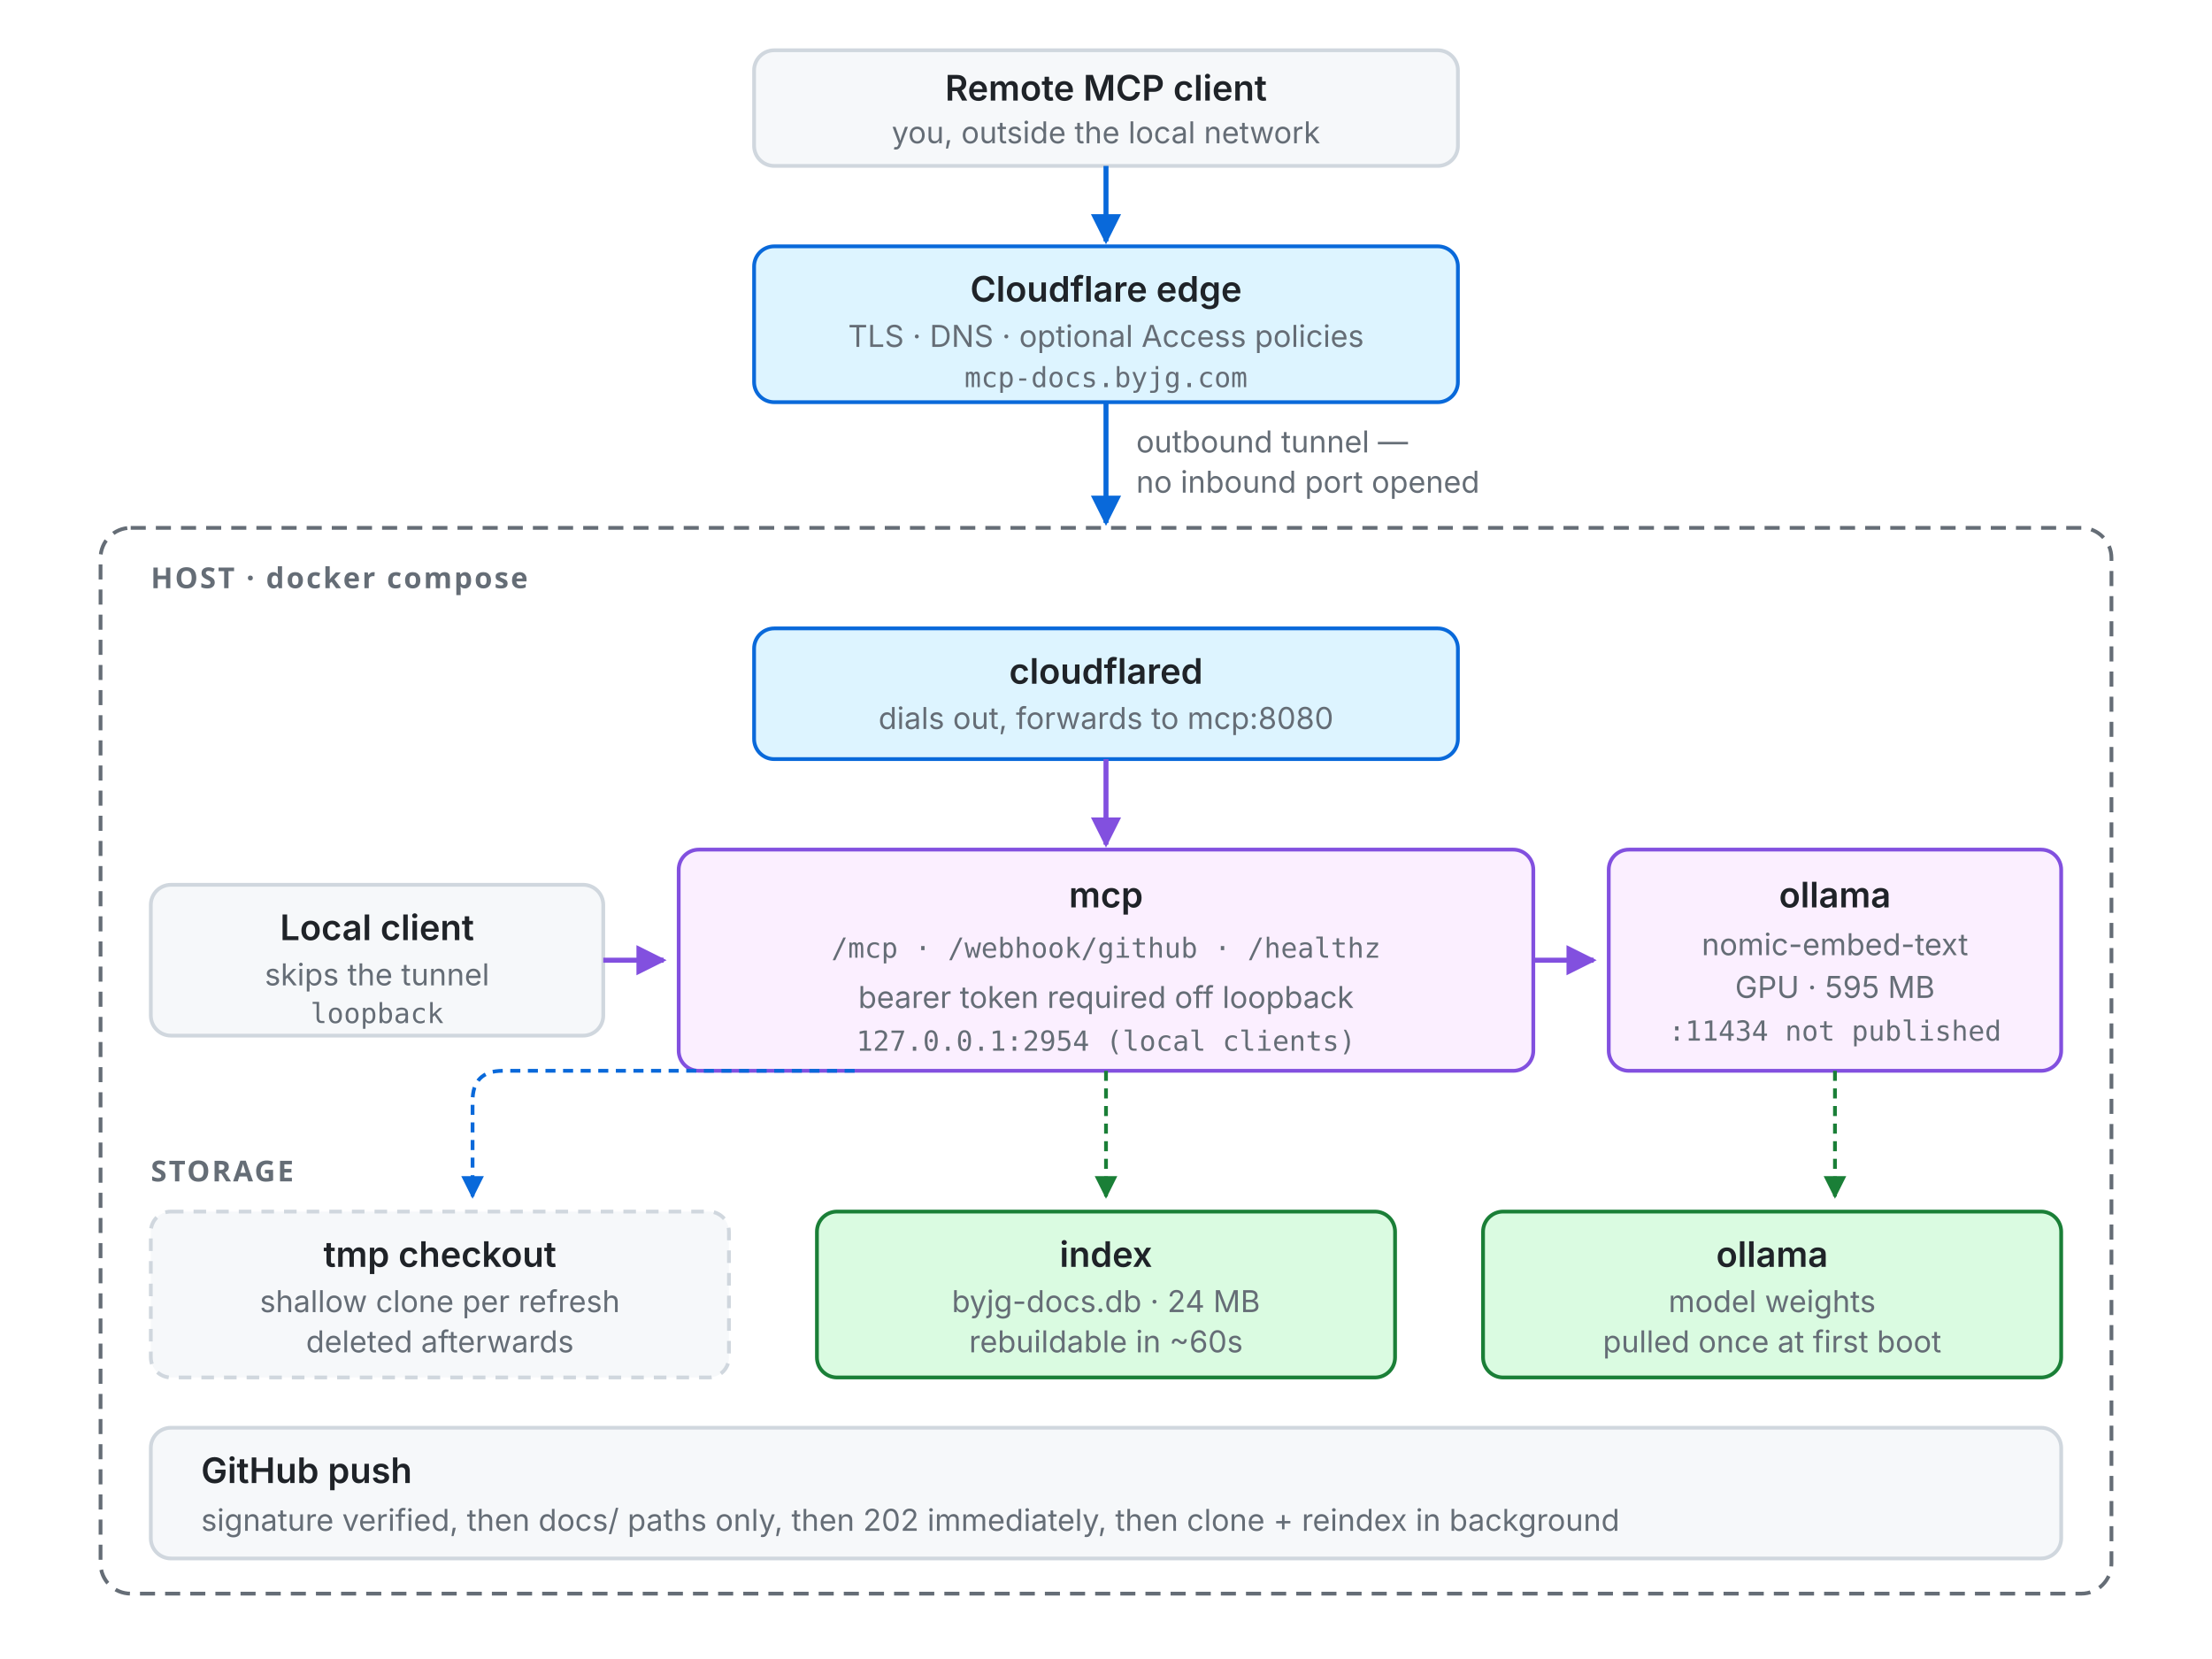
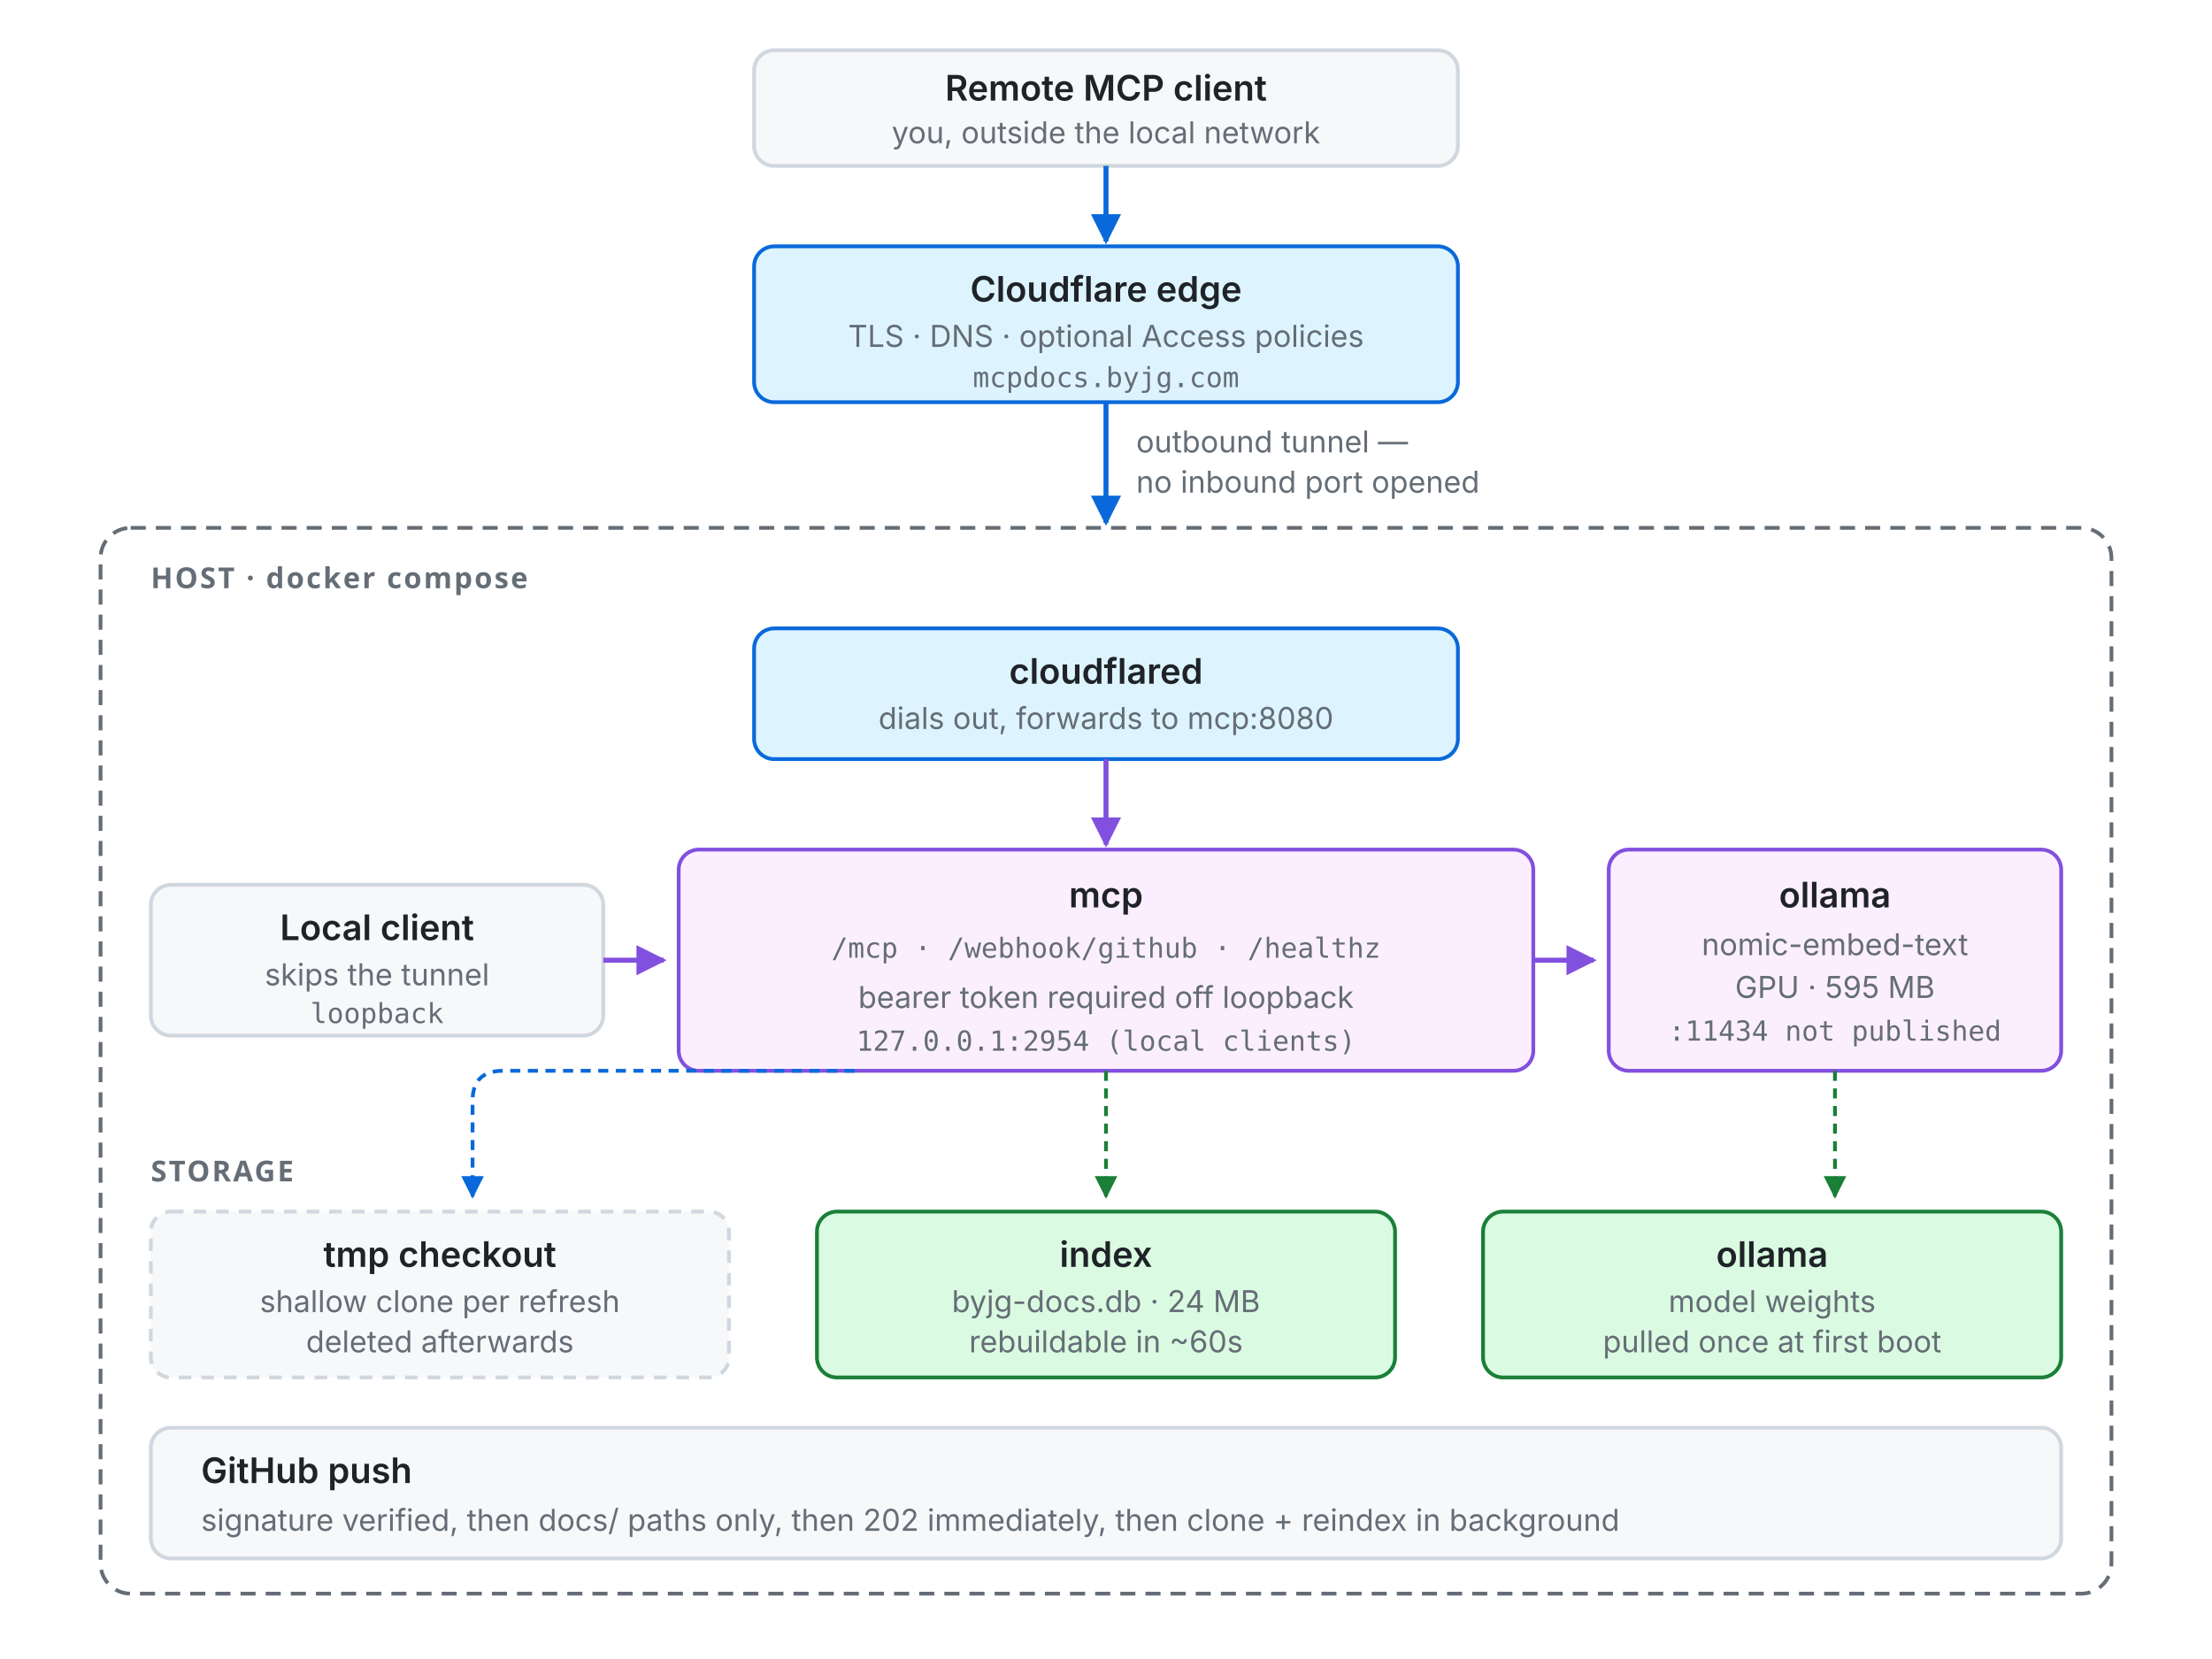
<svg xmlns="http://www.w3.org/2000/svg" viewBox="0 0 880 660" width="880" role="img" aria-label="Infrastructure topology: Cloudflare edge reaches cloudflared through an outbound tunnel; cloudflared reaches the MCP server, which talks to Ollama. Three Docker volumes hold the model, the repo and the index.">
  <style>
    
    
    .bg { fill: #ffffff; }
    .box { fill: #f6f8fa; stroke: #d0d7de; stroke-width: 1.5; rx: 8; }
    .nbox { fill: #ddf4ff; stroke: #0969da; stroke-width: 1.5; rx: 8; }
    .abox { fill: #fbefff; stroke: #8250df; stroke-width: 1.5; rx: 8; }
    .dbox { fill: #dafbe1; stroke: #1a7f37; stroke-width: 1.5; rx: 8; }
    .hostzone { fill: none; stroke: #656d76; stroke-width: 1.5; stroke-dasharray: 6 4; rx: 12; }
    .t  { font: 600 14px system-ui, -apple-system, sans-serif; fill: #1f2328; }
    .s  { font: 12px system-ui, -apple-system, sans-serif; fill: #656d76; }
    .mono { font: 11px ui-monospace, SFMono-Regular, Menlo, monospace; fill: #656d76; }
    .hdr { font: 700 11.5px system-ui, sans-serif; letter-spacing: .07em; fill: #656d76; }
    .flow { fill: none; stroke-width: 2; }
    .dash { fill: none; stroke-width: 1.5; stroke-dasharray: 4 3; }
  
    .fg-app { fill: #8250df; }
    .fg-data { fill: #1a7f37; }
    .fg-net { fill: #0969da; }
    .sk-app { stroke: #8250df; }
    .sk-data { stroke: #1a7f37; }
    .sk-net { stroke: #0969da; }
    @media (prefers-color-scheme: dark) {
    .sk-app { stroke: #b87fff; }
    .sk-data { stroke: #3fb950; }
    .sk-net { stroke: #4493f8; }
    .bg { fill: #0d1117; }
    .box { fill: #161b22; stroke: #30363d; stroke-width: 1.5; rx: 8; }
    .nbox { fill: #121d2f; stroke: #4493f8; stroke-width: 1.5; rx: 8; }
    .abox { fill: #1d1526; stroke: #b87fff; stroke-width: 1.5; rx: 8; }
    .dbox { fill: #0f2417; stroke: #3fb950; stroke-width: 1.5; rx: 8; }
    .hostzone { fill: none; stroke: #8b949e; stroke-width: 1.5; stroke-dasharray: 6 4; rx: 12; }
    .t  { font: 600 14px system-ui, -apple-system, sans-serif; fill: #e6edf3; }
    .s  { font: 12px system-ui, -apple-system, sans-serif; fill: #8b949e; }
    .mono { font: 11px ui-monospace, SFMono-Regular, Menlo, monospace; fill: #8b949e; }
    .hdr { font: 700 11.5px system-ui, sans-serif; letter-spacing: .07em; fill: #8b949e; }
    .fg-app { fill: #b87fff; }
    .fg-data { fill: #3fb950; }
    .fg-net { fill: #4493f8; }
    }
  </style>
  <defs>
    <marker id="an" viewBox="0 0 10 10" refX="9" refY="5" markerWidth="6" markerHeight="6" orient="auto-start-reverse">
      <path d="M 0 0 L 10 5 L 0 10 z" class="fg-net" />
    </marker>
    <marker id="aa" viewBox="0 0 10 10" refX="9" refY="5" markerWidth="6" markerHeight="6" orient="auto-start-reverse">
      <path d="M 0 0 L 10 5 L 0 10 z" class="fg-app" />
    </marker>
    <marker id="ad" viewBox="0 0 10 10" refX="9" refY="5" markerWidth="6" markerHeight="6" orient="auto-start-reverse">
      <path d="M 0 0 L 10 5 L 0 10 z" class="fg-data" />
    </marker>
  </defs>
  <rect class="bg" x="0" y="0" width="880" height="660" />
  <rect class="box" x="300" y="20" width="280" height="46" />
  <text class="t" x="440" y="40" text-anchor="middle">Remote MCP client</text>
  <text class="s" x="440" y="57" text-anchor="middle">you, outside the local network</text>
  <path class="flow sk-net" d="M 440 66 L 440 96" marker-end="url(#an)" />
  <rect class="nbox" x="300" y="98" width="280" height="62" />
  <text class="t" x="440" y="120" text-anchor="middle">Cloudflare edge</text>
  <text class="s" x="440" y="138" text-anchor="middle">TLS · DNS · optional Access policies</text>
-   <text class="mono" x="440" y="154" text-anchor="middle">mcp-docs.byjg.com</text>
+   <text class="mono" x="440" y="154" text-anchor="middle">mcpdocs.byjg.com</text>
  <path class="flow sk-net" d="M 440 160 L 440 208" marker-end="url(#an)" />
  <text class="s" x="452" y="180">outbound tunnel —</text>
  <text class="s" x="452" y="196">no inbound port opened</text>
  <rect class="hostzone" x="40" y="210" width="800" height="424" />
  <text class="hdr" x="60" y="234">HOST · docker compose</text>
  <rect class="nbox" x="300" y="250" width="280" height="52" />
  <text class="t" x="440" y="272" text-anchor="middle">cloudflared</text>
  <text class="s" x="440" y="290" text-anchor="middle">dials out, forwards to mcp:8080</text>
  <path class="flow sk-app" d="M 440 302 L 440 336" marker-end="url(#aa)" />
  <rect class="abox" x="270" y="338" width="340" height="88" />
  <text class="t" x="440" y="361" text-anchor="middle">mcp</text>
  <text class="mono" x="440" y="381" text-anchor="middle">/mcp · /webhook/github · /healthz</text>
  <text class="s" x="440" y="401" text-anchor="middle">bearer token required off loopback</text>
  <text class="mono" x="440" y="418" text-anchor="middle">127.0.0.1:2954  (local clients)</text>
  <rect class="box" x="60" y="352" width="180" height="60" />
  <text class="t" x="150" y="374" text-anchor="middle">Local client</text>
  <text class="s" x="150" y="392" text-anchor="middle">skips the tunnel</text>
  <text class="mono" x="150" y="407" text-anchor="middle">loopback</text>
  <path class="flow sk-app" d="M 240 382 L 264 382" marker-end="url(#aa)" />
  <rect class="abox" x="640" y="338" width="180" height="88" />
  <text class="t" x="730" y="361" text-anchor="middle">ollama</text>
  <text class="s" x="730" y="380" text-anchor="middle">nomic-embed-text</text>
  <text class="s" x="730" y="397" text-anchor="middle">GPU · 595 MB</text>
  <text class="mono" x="730" y="414" text-anchor="middle">:11434 not published</text>
  <path class="flow sk-app" d="M 610 382 L 634 382" marker-end="url(#aa)" />
  <text class="hdr" x="60" y="470">STORAGE</text>
  <rect class="dbox" x="325" y="482" width="230" height="66" />
  <text class="t" x="440" y="504" text-anchor="middle">index</text>
  <text class="s" x="440" y="522" text-anchor="middle">byjg-docs.db · 24 MB</text>
  <text class="s" x="440" y="538" text-anchor="middle">rebuildable in ~60s</text>
  <rect class="dbox" x="590" y="482" width="230" height="66" />
  <text class="t" x="705" y="504" text-anchor="middle">ollama</text>
  <text class="s" x="705" y="522" text-anchor="middle">model weights</text>
  <text class="s" x="705" y="538" text-anchor="middle">pulled once at first boot</text>
  <rect class="box" x="60" y="482" width="230" height="66" stroke-dasharray="5 4" />
  <text class="t" x="175" y="504" text-anchor="middle">tmp checkout</text>
  <text class="s" x="175" y="522" text-anchor="middle">shallow clone per refresh</text>
  <text class="s" x="175" y="538" text-anchor="middle">deleted afterwards</text>
  <path class="dash sk-data" d="M 440 426 L 440 476" marker-end="url(#ad)" />
  <path class="dash sk-net" d="M 340 426 L 200 426 Q 188 426 188 438 L 188 476" marker-end="url(#an)" />
  <path class="dash sk-data" d="M 730 426 L 730 476" marker-end="url(#ad)" />
  <rect class="box" x="60" y="568" width="760" height="52" />
  <text class="t" x="80" y="590">GitHub push</text>
  <text class="s" x="80" y="609">signature verified, then docs/ paths only, then 202 immediately, then clone + reindex in background</text>
</svg>
